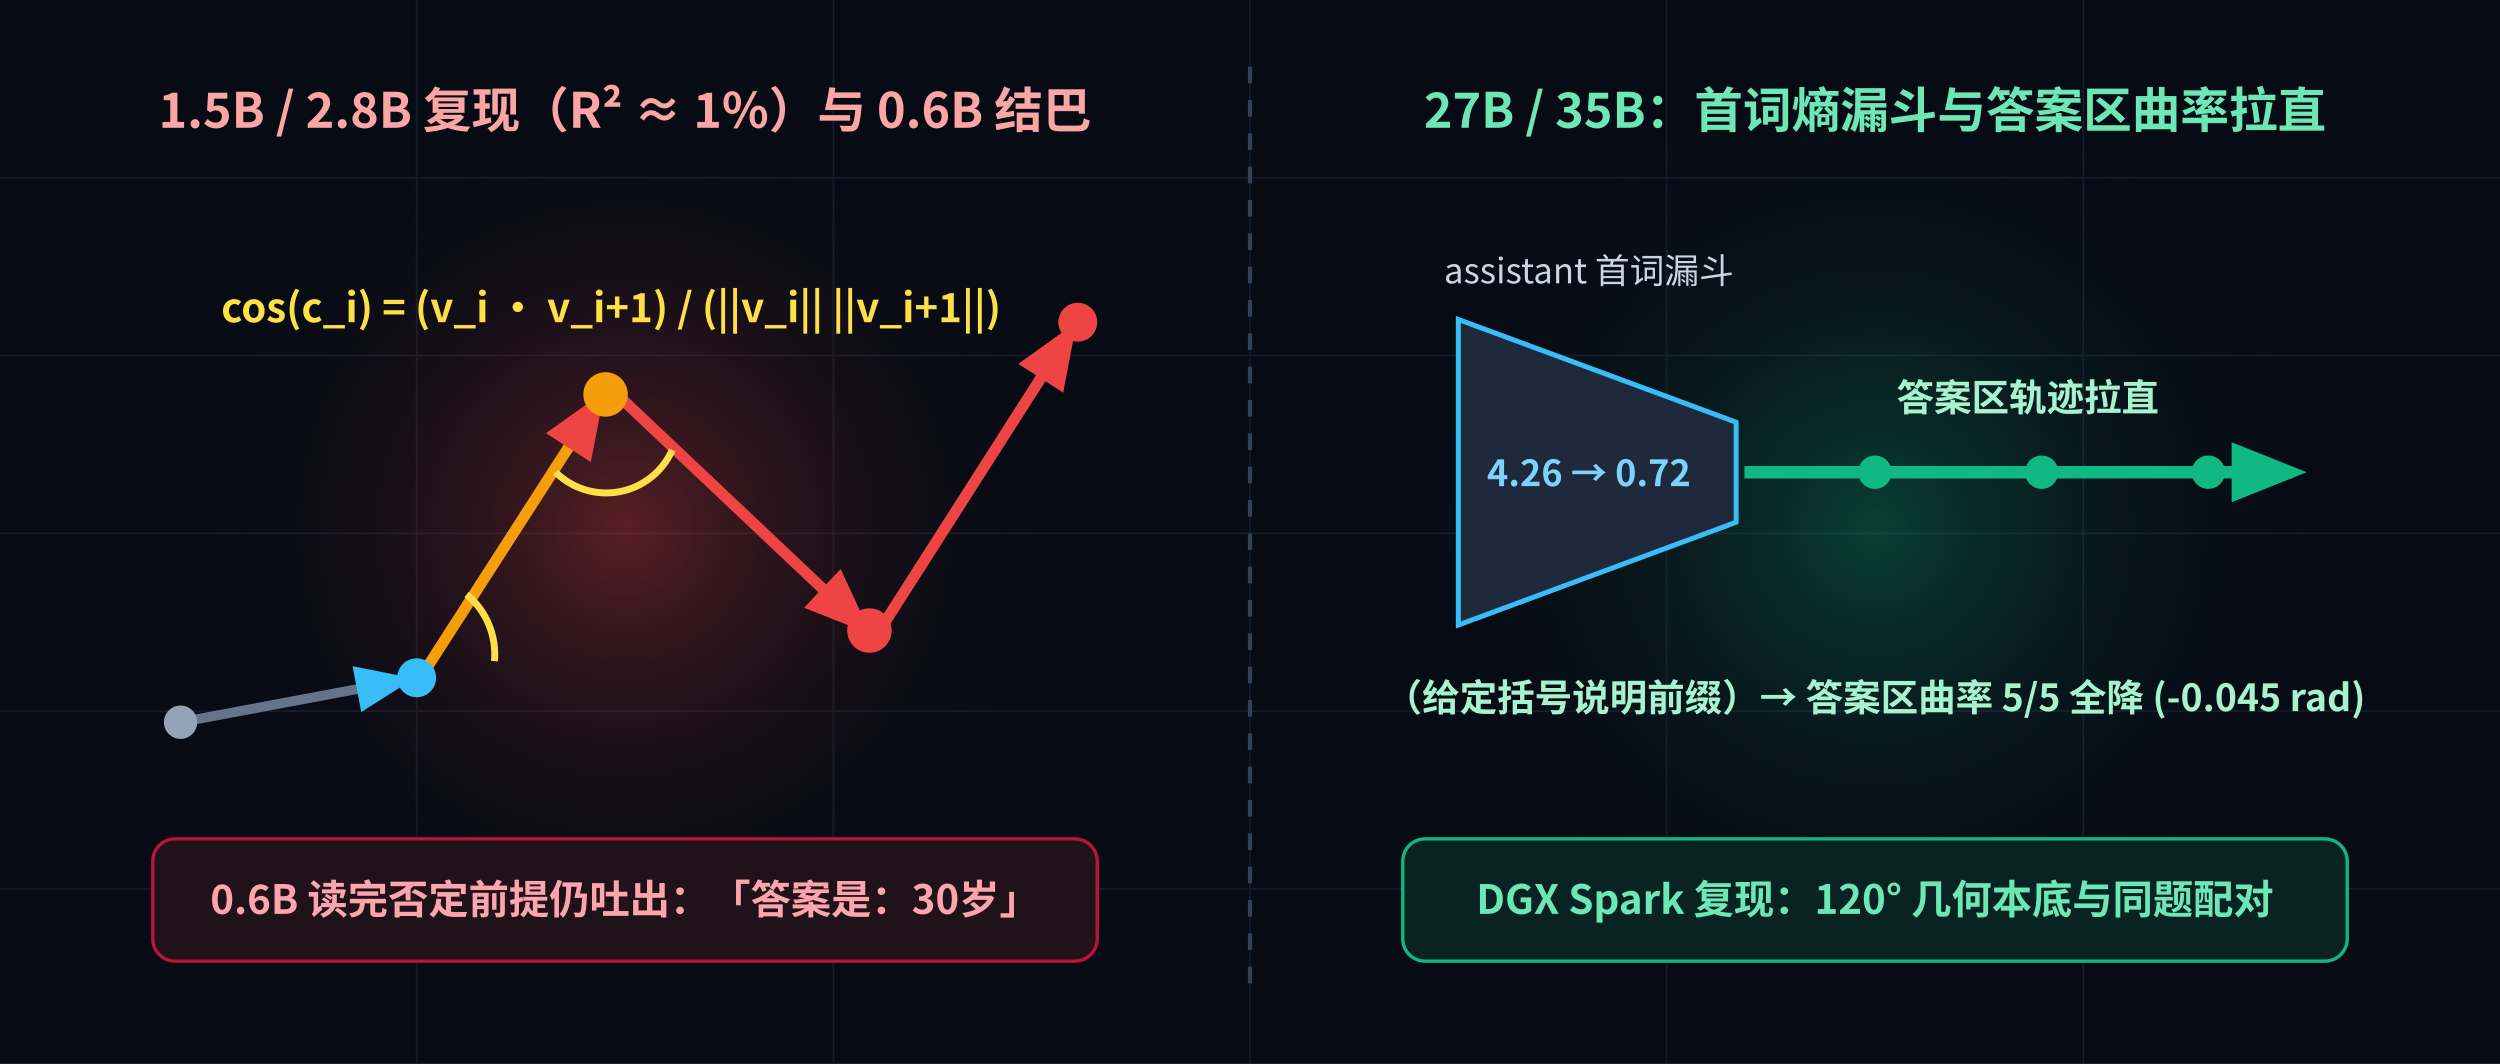
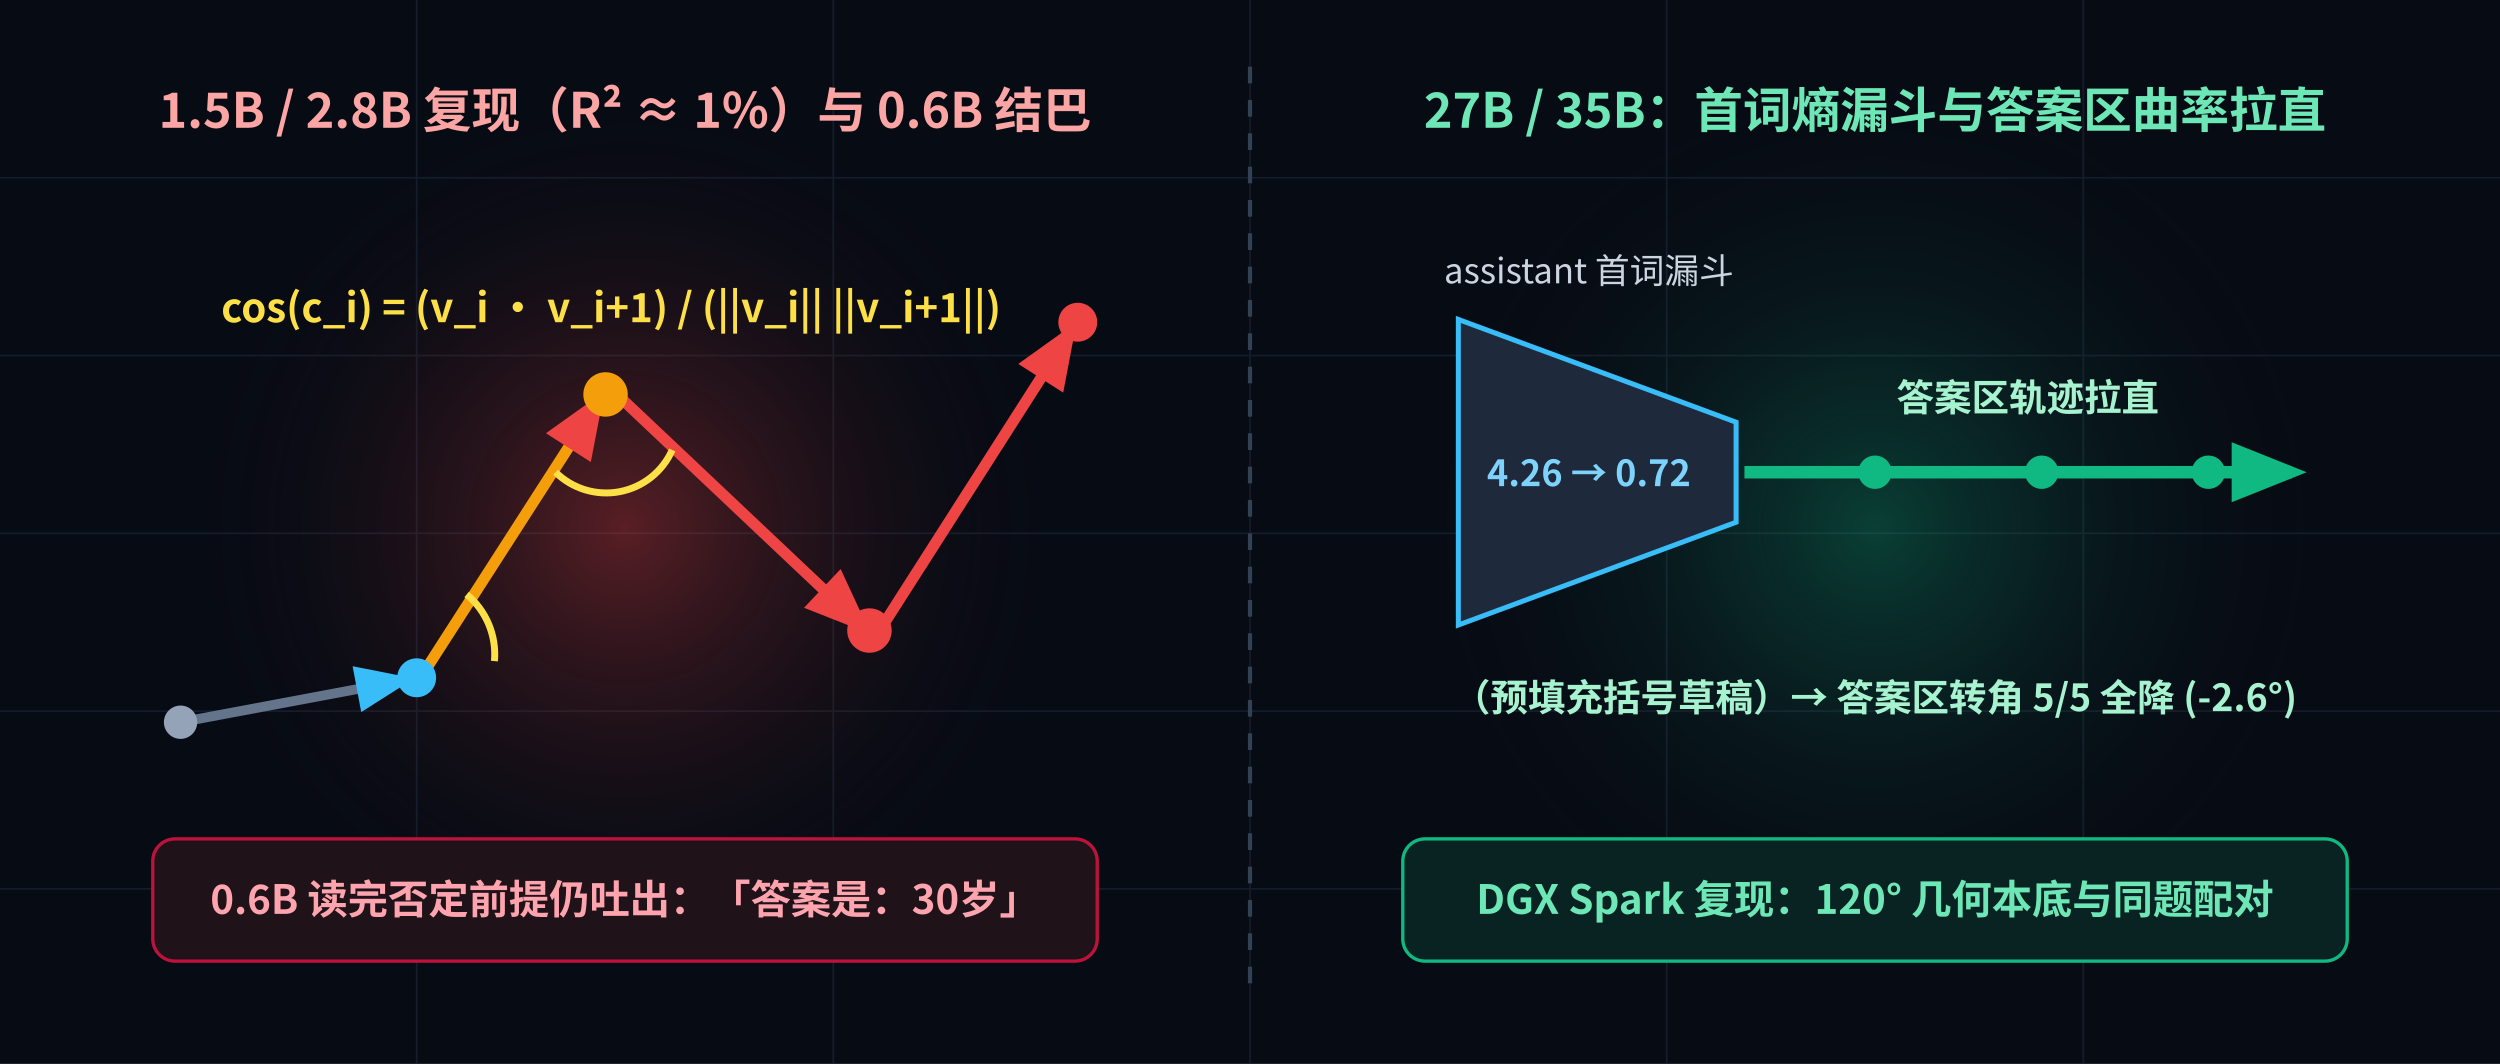
<svg xmlns="http://www.w3.org/2000/svg" viewBox="0 0 900 383" width="900" height="383" style="font-family:'WenQuanYi Micro Hei','Noto Sans CJK SC',sans-serif;">
  <defs>
    <radialGradient id="glowLeft" cx="50%" cy="50%" r="50%">
      <stop offset="0%" stop-color="#ef4444" stop-opacity="0.35" />
      <stop offset="100%" stop-color="#070b14" stop-opacity="0" />
    </radialGradient>
    <radialGradient id="glowRight" cx="50%" cy="50%" r="50%">
      <stop offset="0%" stop-color="#10b981" stop-opacity="0.3" />
      <stop offset="100%" stop-color="#070b14" stop-opacity="0" />
    </radialGradient>
    <marker id="arrRed" viewBox="0 0 10 10" refX="8" refY="5" markerWidth="6" markerHeight="6" orient="auto">
      <path d="M 0 1 L 10 5 L 0 9 z" fill="#ef4444" />
    </marker>
    <marker id="arrCyan" viewBox="0 0 10 10" refX="8" refY="5" markerWidth="6" markerHeight="6" orient="auto">
      <path d="M 0 1 L 10 5 L 0 9 z" fill="#38bdf8" />
    </marker>
    <marker id="arrGreen" viewBox="0 0 10 10" refX="8" refY="5" markerWidth="6" markerHeight="6" orient="auto">
      <path d="M 0 1 L 10 5 L 0 9 z" fill="#10b981" />
    </marker>
  </defs>
  <rect x="0" y="0" width="900" height="383" fill="#070b14" />
  <g stroke="#1e293b" stroke-width="0.6" opacity="0.6">
    <line x1="0" y1="64" x2="900" y2="64" />
    <line x1="0" y1="128" x2="900" y2="128" />
    <line x1="0" y1="192" x2="900" y2="192" />
    <line x1="0" y1="256" x2="900" y2="256" />
    <line x1="0" y1="320" x2="900" y2="320" />
    <line x1="150" y1="0" x2="150" y2="383" />
    <line x1="300" y1="0" x2="300" y2="383" />
    <line x1="450" y1="0" x2="450" y2="383" />
    <line x1="600" y1="0" x2="600" y2="383" />
    <line x1="750" y1="0" x2="750" y2="383" />
  </g>
  <line x1="450" y1="24" x2="450" y2="359" stroke="#334155" stroke-width="1.5" stroke-dasharray="6 6" />
  <circle cx="225" cy="190" r="160" fill="url(#glowLeft)" />
  <text x="225" y="46" fill="#fca5a5" font-size="17.5" font-weight="bold" text-anchor="middle">1.5B / 2.8B 复现（R² ≈ 1%）与 0.6B 结巴</text>
  <line x1="65" y1="260" x2="145" y2="245" stroke="#64748b" stroke-width="3.5" marker-end="url(#arrCyan)" />
  <line x1="152" y1="243" x2="215" y2="145" stroke="#f59e0b" stroke-width="4" marker-end="url(#arrRed)" />
  <line x1="220" y1="140" x2="310" y2="225" stroke="#ef4444" stroke-width="4" marker-end="url(#arrRed)" />
  <line x1="316" y1="228" x2="385" y2="120" stroke="#ef4444" stroke-width="4" marker-end="url(#arrRed)" />
  <path d="M 178 238 A 28 28 0 0 0 168 214" fill="none" stroke="#fde047" stroke-width="2.5" />
  <path d="M 200 170 A 26 26 0 0 0 242 162" fill="none" stroke="#fde047" stroke-width="2.5" />
  <text x="220" y="116" fill="#fde047" font-size="14.5" font-weight="bold" text-anchor="middle">cos(c_i) = (v_i · v_i+1) / (||v_i|| ||v_i+1||)</text>
  <circle cx="65" cy="260" r="6" fill="#94a3b8" />
  <circle cx="150" cy="244" r="7" fill="#38bdf8" />
  <circle cx="218" cy="142" r="8" fill="#f59e0b" />
  <circle cx="313" cy="227" r="8" fill="#ef4444" />
  <circle cx="388" cy="116" r="7" fill="#ef4444" />
  <rect x="55" y="302" width="340" height="44" rx="8" fill="#1f1218" stroke="#be123c" stroke-width="1.2" />
  <text x="225" y="329" fill="#fda4af" font-size="14.5" font-weight="bold" text-anchor="middle">0.6B 读完否定前提仍吐出：「答案是：30岁」</text>
  <circle cx="675" cy="190" r="165" fill="url(#glowRight)" />
  <text x="675" y="46" fill="#6ee7b7" font-size="17.5" font-weight="bold" text-anchor="middle">27B / 35B：首词熵漏斗与答案区曲率拉直</text>
  <polygon points="525,115 625,152 625,188 525,225" fill="#1e293b" stroke="#38bdf8" stroke-width="1.8" />
  <text x="572" y="175" fill="#7dd3fc" font-size="13" font-weight="bold" text-anchor="middle">4.26 → 0.72</text>
  <text x="572" y="102" fill="#cbd5e1" font-size="12.5" text-anchor="middle">assistant 首词漏斗</text>
  <line x1="628" y1="170" x2="825" y2="170" stroke="#10b981" stroke-width="4.5" marker-end="url(#arrGreen)" />
  <circle cx="675" cy="170" r="6" fill="#10b981" />
  <circle cx="735" cy="170" r="6" fill="#10b981" />
  <circle cx="795" cy="170" r="6" fill="#10b981" />
  <text x="730" y="148" fill="#a7f3d0" font-size="13.5" font-weight="bold" text-anchor="middle">答案区轨迹拉直</text>
-   <text x="675" y="256" fill="#a7f3d0" font-size="13.5" font-weight="bold" text-anchor="middle">（给定括号说明前缀）→ 答案区曲率 5/5 全降 (-0.045 rad)</text>
+   <text x="675" y="256" fill="#a7f3d0" font-size="13.5" font-weight="bold" text-anchor="middle">（预填充括号草稿）→ 答案区转角 5/5 全降 (-2.6°)</text>
  <rect x="505" y="302" width="340" height="44" rx="8" fill="#092222" stroke="#10b981" stroke-width="1.2" />
  <text x="675" y="329" fill="#6ee7b7" font-size="14.5" font-weight="bold" text-anchor="middle">DGX Spark 复现：120° 几何本底与同题配对</text>
</svg>
